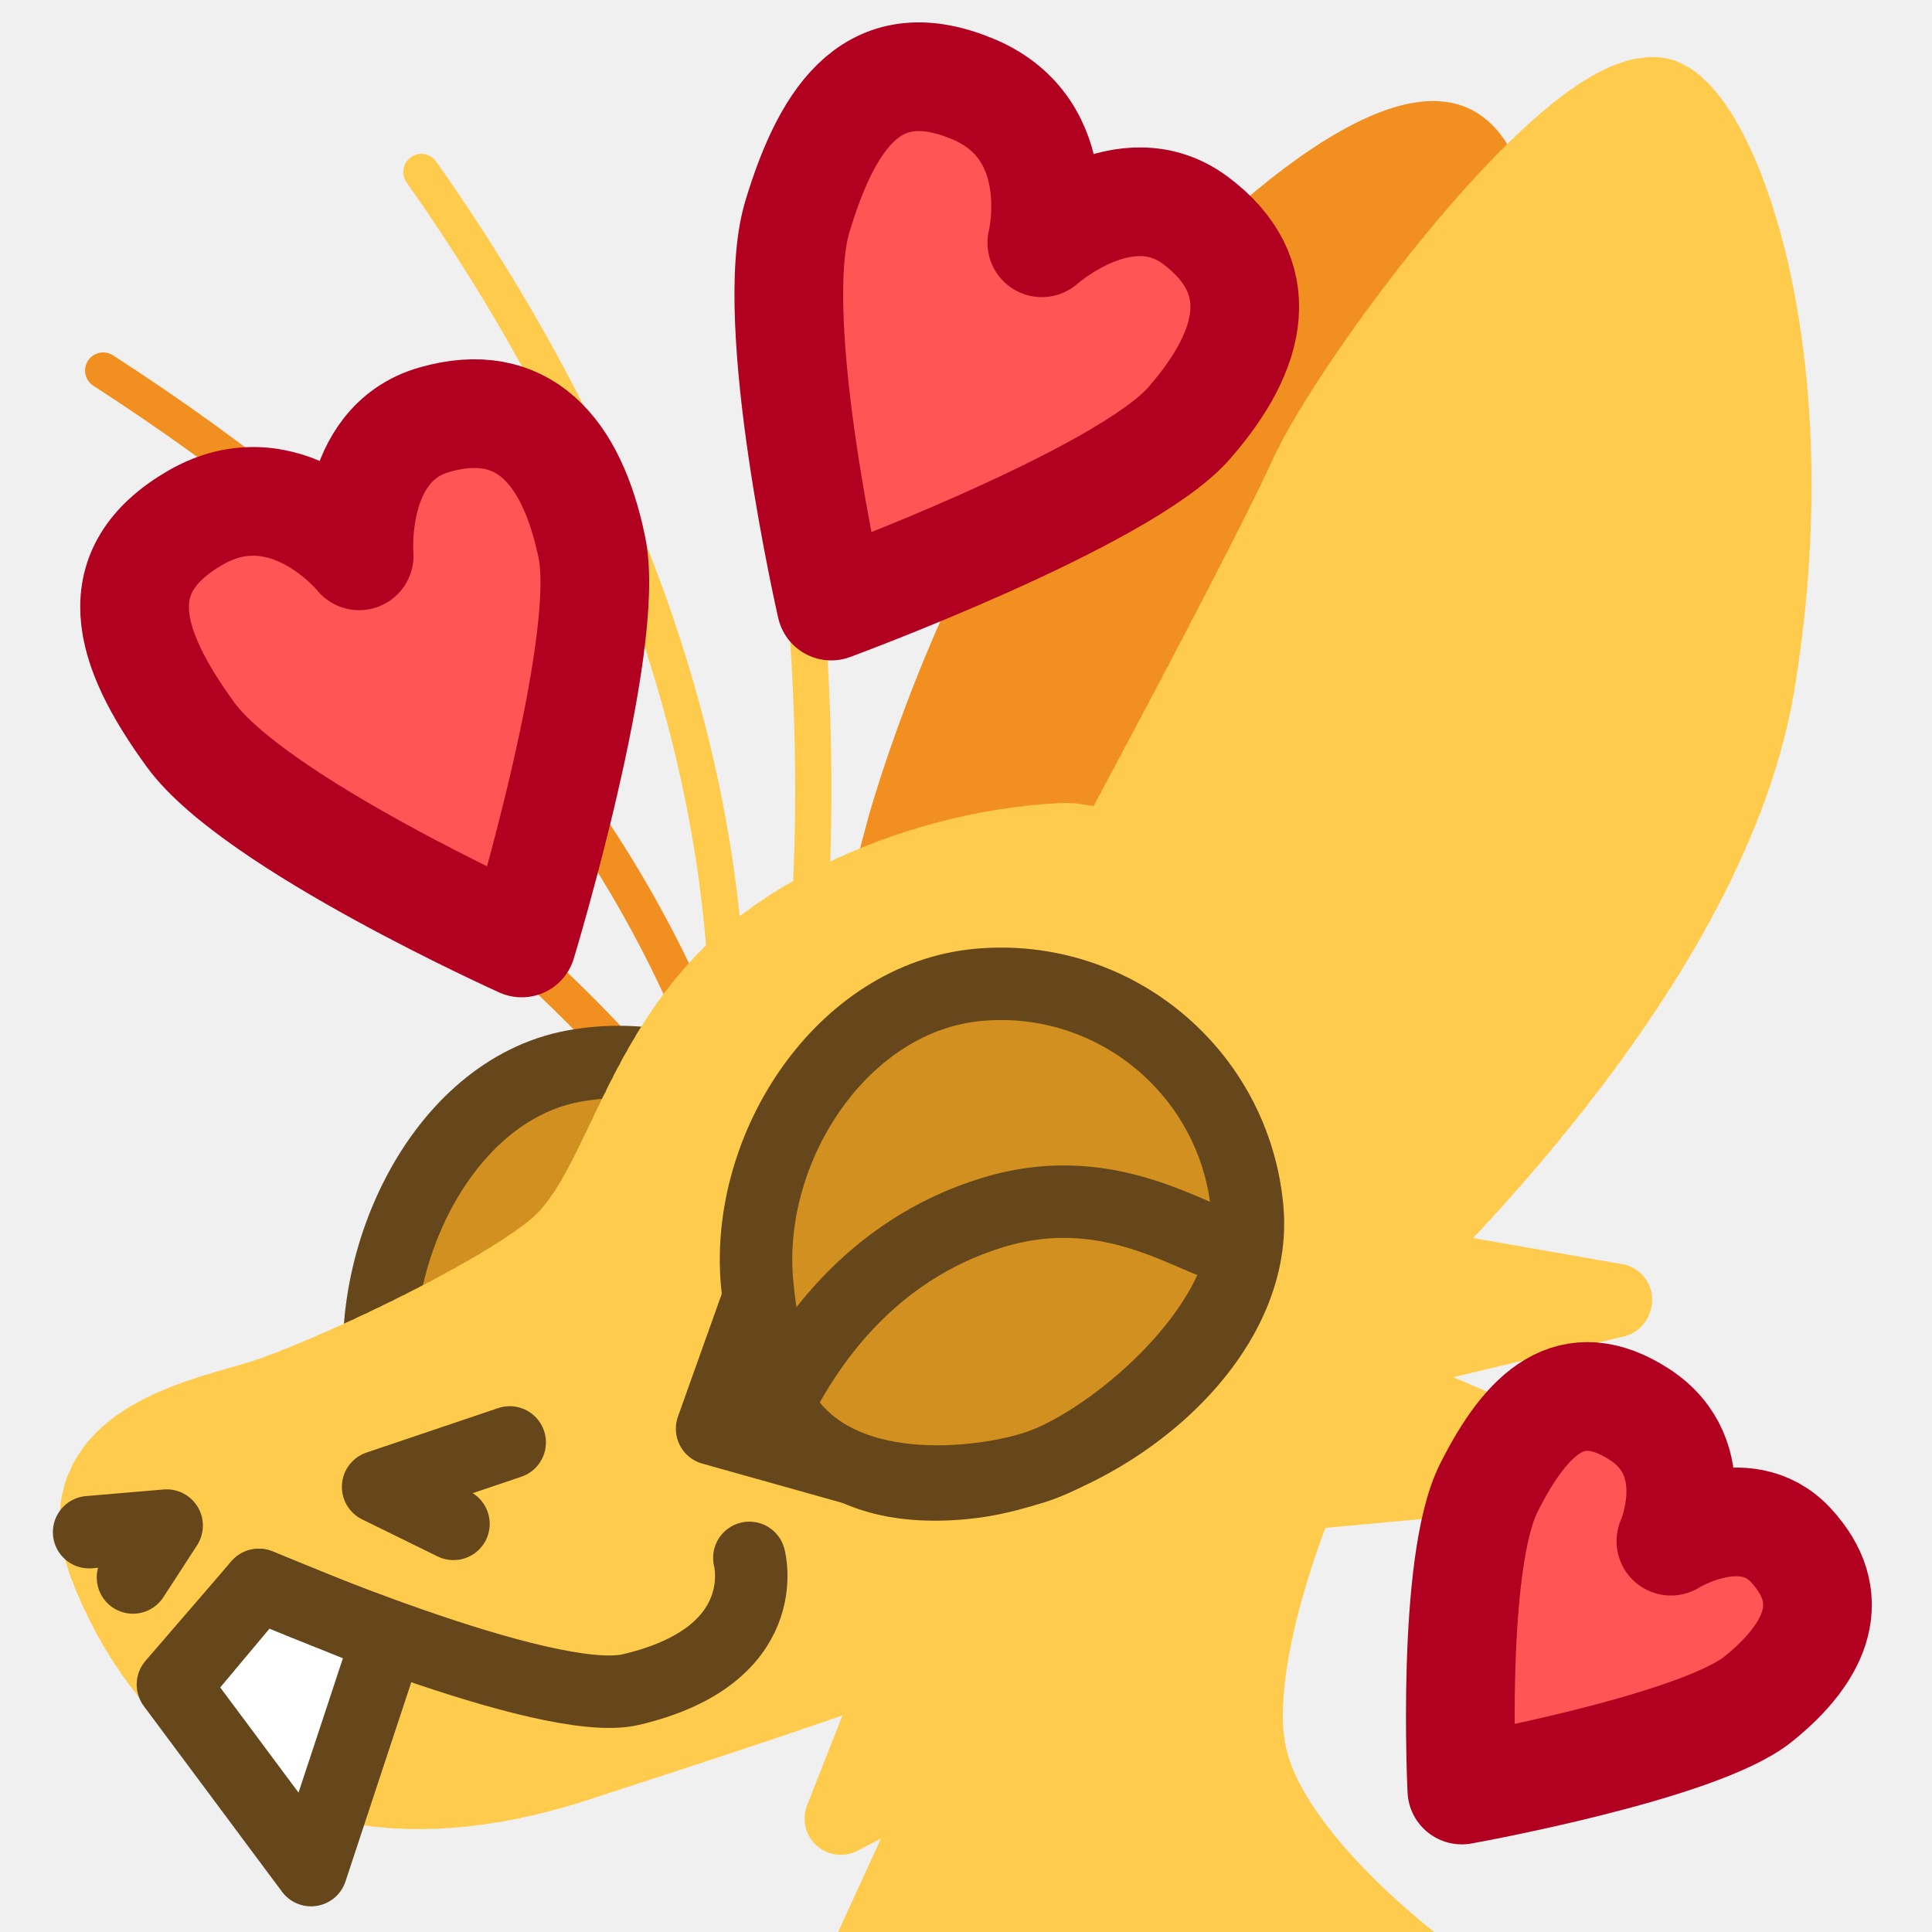
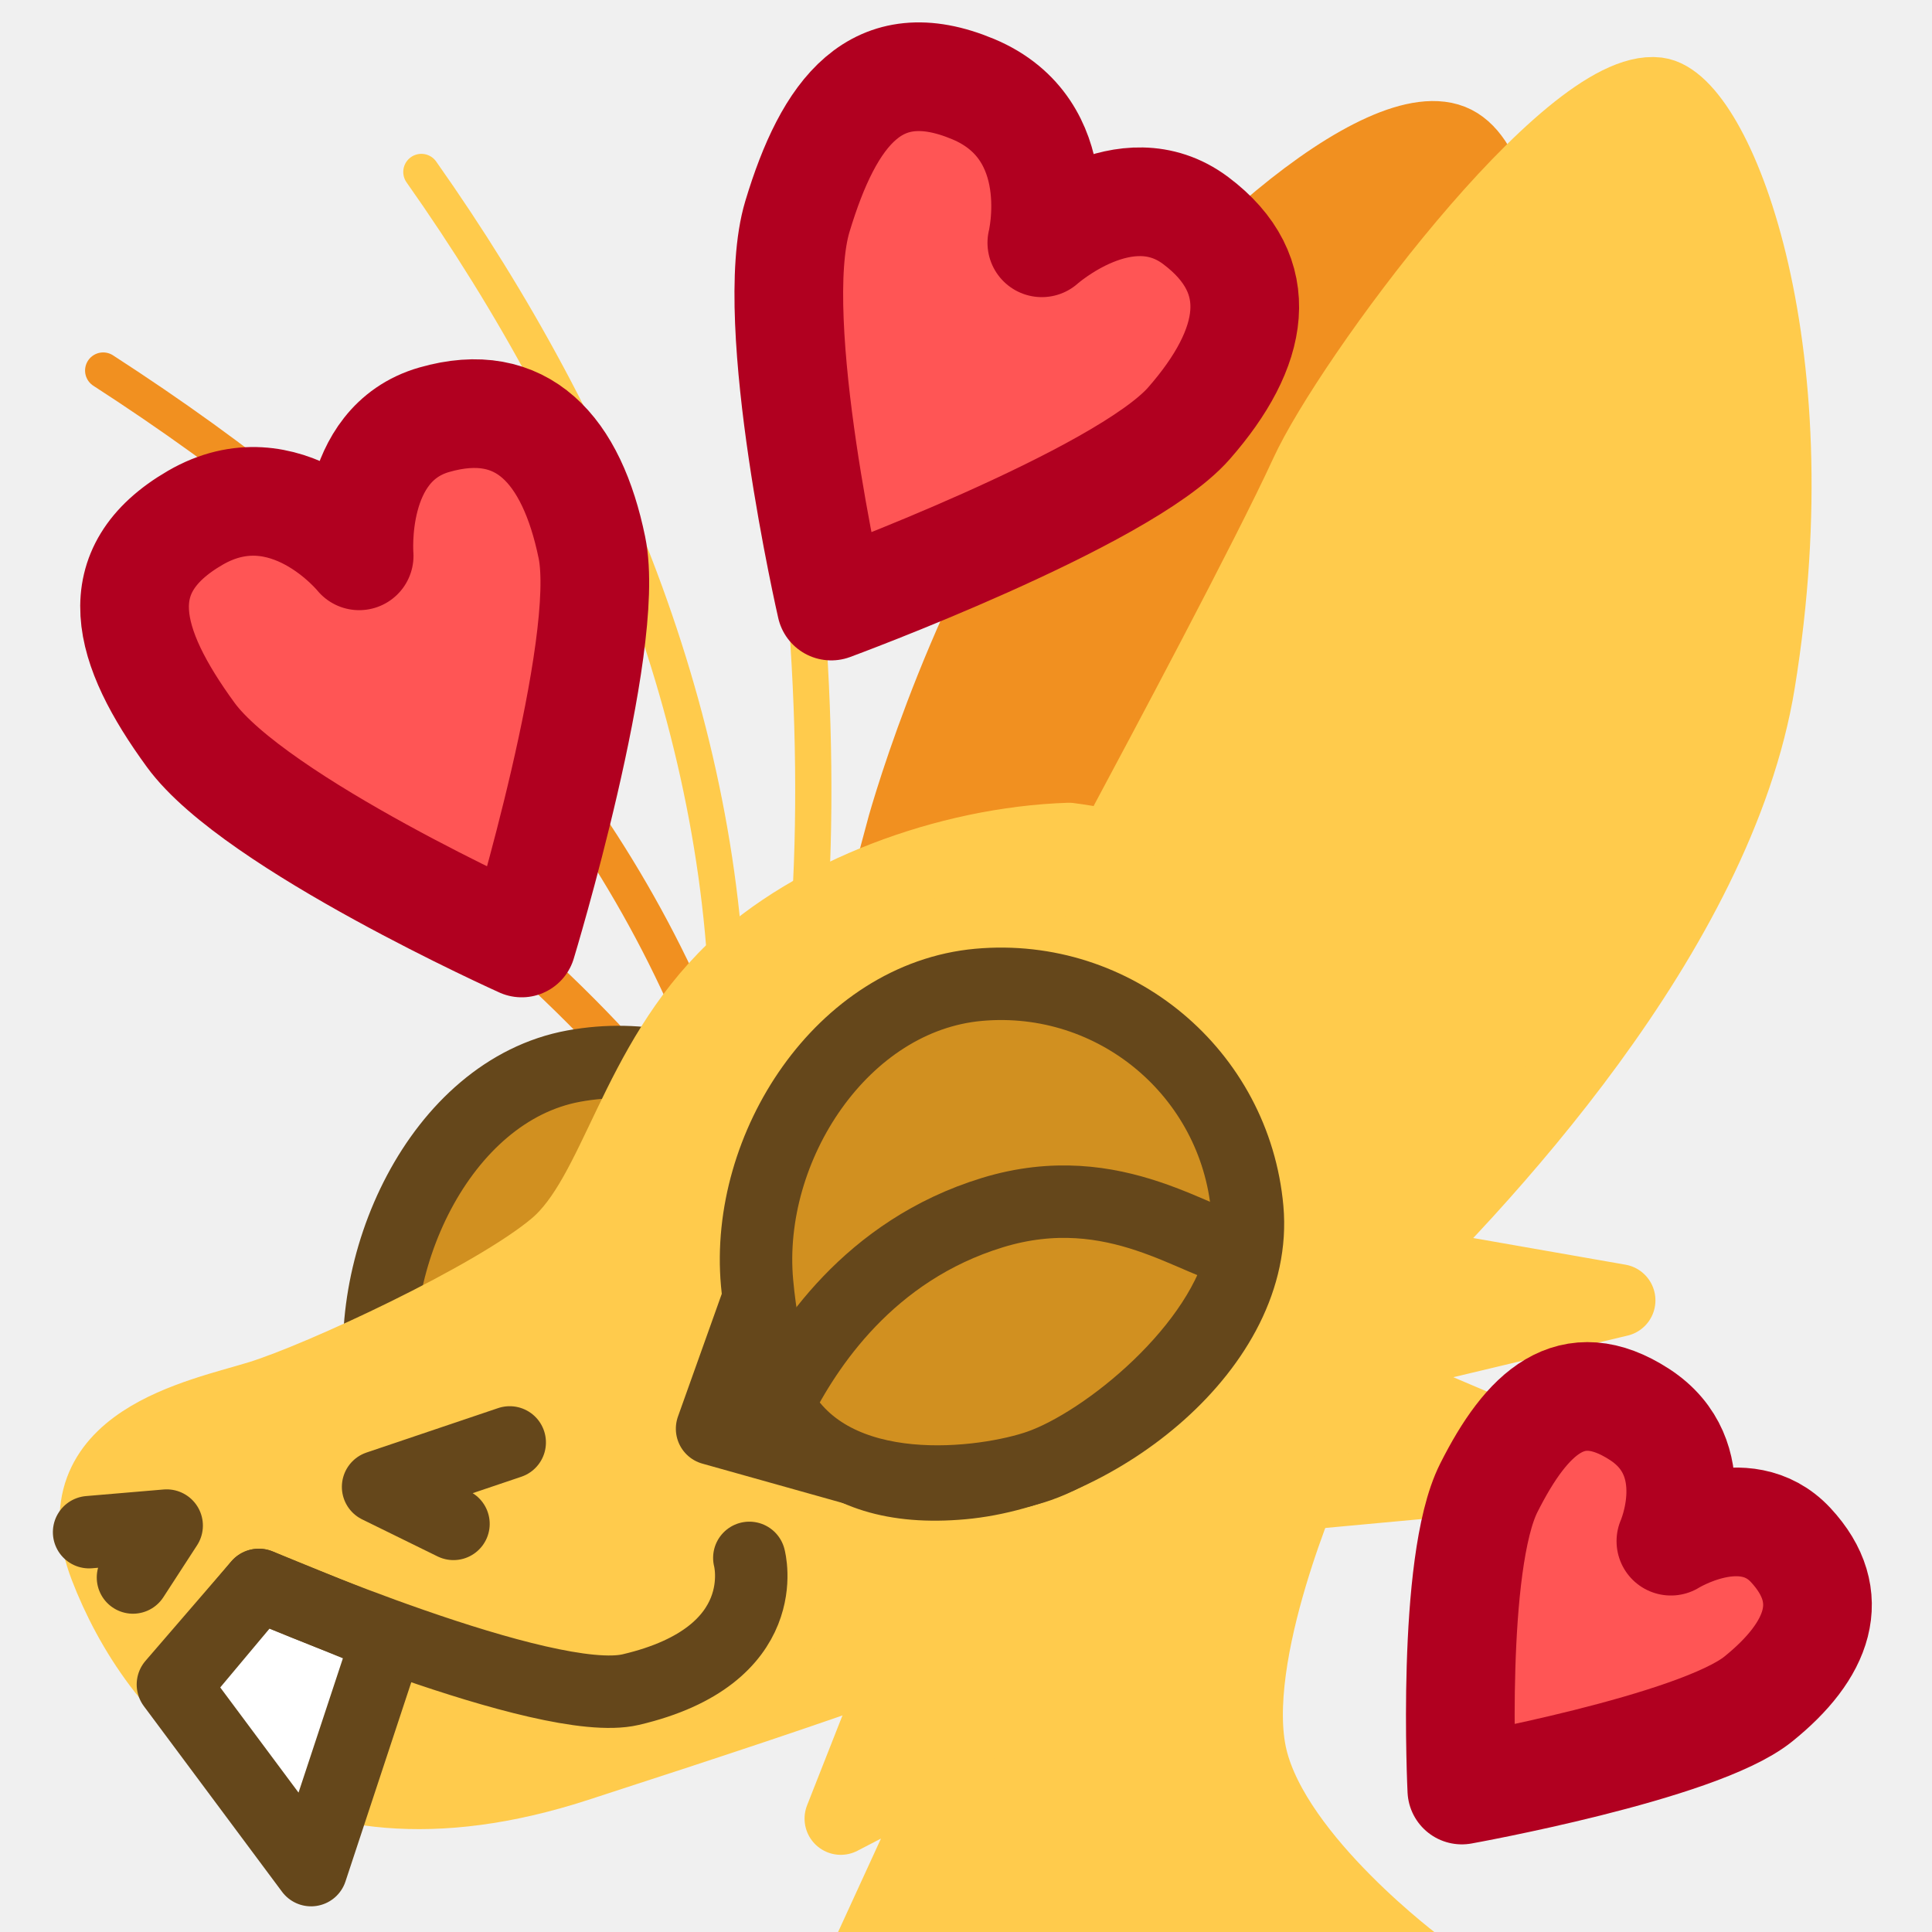
<svg xmlns="http://www.w3.org/2000/svg" version="1.1" id="svg824" width="1706.667" height="1706.667" viewBox="0 0 1706.667 1706.667">
  <defs id="defs828" />
  <g id="layer1" style="display:inline">
    <path style="display:none;fill:#123456;stroke:#123456;stroke-width:64;stroke-linecap:round;stroke-linejoin:round;-inkscape-stroke:none;paint-order:fill markers stroke;stop-color:#000000" d="m 1298.031,865.098 c 70.798,131.454 185.382,239.025 198.706,401.828 -29.438,-19.135 -55.932,-14.719 -79.483,13.247 91.022,54.7 58.514,175.917 81.69,267.15 l -99.353,6.624 c 66.759,58.919 81.773,128.186 90.522,198.706 l -494.507,2.208 c -24.38,-41.481 23.115,-208.563 66.236,-227.044 0,0 3.379,-20.015 -75.353,-9.455 C 1015.23,1271.09 1172.184,1096.186 1298.031,865.098 Z" id="path3091" />
    <path style="opacity:1;fill:#ffcb4c;fill-opacity:1;stroke:#ffcb4c;stroke-width:64;stroke-linecap:round;stroke-linejoin:round;stroke-miterlimit:4;stroke-dasharray:none;stroke-dashoffset:0;stroke-opacity:1;paint-order:fill markers stroke;stop-color:#000000" d="m 848.093,1338.888 -105.376,267.609 103.413,-53.623 -94.756,206.489 503.097,-21.95 c 0,0 -127.607,-94.233 -149.202,-184.539 -21.595,-90.306 51.043,-253.25 51.043,-253.25 z" id="path3340" />
    <g id="g12988" transform="rotate(-10.37842,920.3356,1305.816)">
      <path style="display:inline;fill:none;fill-opacity:1;stroke:#f19020;stroke-width:32;stroke-linecap:round;stroke-linejoin:round;stroke-miterlimit:4;stroke-dasharray:none;stroke-dashoffset:0;stroke-opacity:1;paint-order:fill markers stroke;stop-color:#000000" d="m 255.059,466.901 c 134.673,107.655 269.193,250.973 356.663,385.853" id="path6280-0-6" />
      <path style="display:inline;fill:none;fill-opacity:1;stroke:#f19020;stroke-width:32;stroke-linecap:round;stroke-linejoin:round;stroke-miterlimit:4;stroke-dasharray:none;stroke-dashoffset:0;stroke-opacity:1;paint-order:fill markers stroke;stop-color:#000000" d="M 280.984,193.953 C 488.46,389.265 643.563,609.381 697.099,877.602" id="path6280-3" />
      <g id="g12997" transform="translate(5.171977,43.07069)" style="fill:#d19020;fill-opacity:1">
        <path id="path1915-9" style="display:inline;fill:#d19020;fill-opacity:1;stroke:#65471b;stroke-width:64;stroke-linecap:round;stroke-linejoin:round;paint-order:fill markers stroke;stop-color:#000000" d="m 792.618,1048.728 c 10e-6,120.717 -155.86,218.577 -276.577,218.577 -120.717,0 -160.577,-55.86 -160.577,-176.577 0,-120.717 97.86,-260.577 218.577,-260.577 120.717,0 218.577,97.86 218.577,218.577 z" />
      </g>
      <path style="opacity:1;fill:#f19020;fill-opacity:1;stroke:#f19020;stroke-width:64;stroke-linecap:round;stroke-miterlimit:4;stroke-dasharray:none;stroke-dashoffset:0;stroke-opacity:1;paint-order:fill markers stroke;stop-color:#000000" d="m 900.797,723.563 c 0,0 75.557,-160.326 199.77,-294.349 136.646,-147.439 336.792,-260.261 391.39,-218.751 54.598,41.51 9.243,262.283 -60.211,386.167 -69.455,123.884 -295.554,334.022 -295.554,334.022 z" id="path1640" />
-       <path id="path1148" style="display:inline;opacity:1;fill:#ffcb4c;stroke:#ffcb4c;stroke-width:64;stroke-linecap:round;stroke-linejoin:round;stroke-miterlimit:4;stroke-dasharray:6.4, 6.4;stroke-dashoffset:0;stroke-opacity:1;paint-order:fill markers stroke;stop-color:#000000" d="m 1299.055,1153.559 c 0,0 -0.108,-10.821 -0.951,-28.418 -0.422,-8.799 -1.026,-19.291 -1.895,-30.973 -0.869,-11.681 -2,-24.552 -3.473,-38.105 -1.473,-13.553 -3.289,-27.788 -5.523,-42.201 -2.235,-14.413 -4.889,-29.005 -8.043,-43.268 -1.577,-7.131 -3.279,-14.182 -5.115,-21.086 -1.836,-6.904 -3.807,-13.662 -5.922,-20.213 -2.115,-6.551 -4.373,-12.892 -6.787,-18.963 -2.414,-6.071 -4.983,-11.87 -7.715,-17.334 -2.732,-5.464 -5.935,-10.786 -9.539,-15.961 -3.604,-5.175 -7.611,-10.205 -11.949,-15.084 -4.338,-4.879 -9.007,-9.609 -13.94,-14.186 -4.932,-4.576 -10.126,-8.999 -15.514,-13.266 -5.387,-4.266 -10.967,-8.375 -16.67,-12.324 -5.703,-3.949 -11.53,-7.738 -17.41,-11.363 -11.761,-7.251 -23.737,-13.847 -35.371,-19.76 -11.634,-5.913 -22.926,-11.142 -33.32,-15.66 -10.395,-4.519 -19.891,-8.326 -27.934,-11.395 -16.085,-6.137 -26.354,-9.318 -26.354,-9.318 -106.831,-15.988 -232.175,6.969 -312.625,60.014 -101.267,66.77 -136.887,176.629 -198.707,211.955 -61.82,35.325 -225.2,77.273 -280.396,83.897 -55.196,6.623 -183.25,6.625 -161.172,123.641 22.078,117.016 112.599,282.605 377.541,247.279 264.942,-35.326 313.515,-44.157 536.508,-88.314 22.897,-4.534 53.848,-18.32 86.828,-36.947 l 291.93,26.041 -170.985,-112.724 c 5.358,-4.84 10.6,-9.718 15.633,-14.637 l 220.135,-11.742 -162.94,-60.301 c 3.481,-6.554 6.481,-13.021 8.627,-19.307 1.052,-3.082 2.033,-6.627 3.047,-9.977 z" />
+       <path id="path1148" style="display:inline;opacity:1;fill:#ffcb4c;stroke:#ffcb4c;stroke-width:64;stroke-linecap:round;stroke-linejoin:round;stroke-miterlimit:4;stroke-dasharray:none;stroke-dashoffset:0;stroke-opacity:1;paint-order:fill markers stroke;stop-color:#000000" d="m 1299.055,1153.559 c 0,0 -0.108,-10.821 -0.951,-28.418 -0.422,-8.799 -1.026,-19.291 -1.895,-30.973 -0.869,-11.681 -2,-24.552 -3.473,-38.105 -1.473,-13.553 -3.289,-27.788 -5.523,-42.201 -2.235,-14.413 -4.889,-29.005 -8.043,-43.268 -1.577,-7.131 -3.279,-14.182 -5.115,-21.086 -1.836,-6.904 -3.807,-13.662 -5.922,-20.213 -2.115,-6.551 -4.373,-12.892 -6.787,-18.963 -2.414,-6.071 -4.983,-11.87 -7.715,-17.334 -2.732,-5.464 -5.935,-10.786 -9.539,-15.961 -3.604,-5.175 -7.611,-10.205 -11.949,-15.084 -4.338,-4.879 -9.007,-9.609 -13.94,-14.186 -4.932,-4.576 -10.126,-8.999 -15.514,-13.266 -5.387,-4.266 -10.967,-8.375 -16.67,-12.324 -5.703,-3.949 -11.53,-7.738 -17.41,-11.363 -11.761,-7.251 -23.737,-13.847 -35.371,-19.76 -11.634,-5.913 -22.926,-11.142 -33.32,-15.66 -10.395,-4.519 -19.891,-8.326 -27.934,-11.395 -16.085,-6.137 -26.354,-9.318 -26.354,-9.318 -106.831,-15.988 -232.175,6.969 -312.625,60.014 -101.267,66.77 -136.887,176.629 -198.707,211.955 -61.82,35.325 -225.2,77.273 -280.396,83.897 -55.196,6.623 -183.25,6.625 -161.172,123.641 22.078,117.016 112.599,282.605 377.541,247.279 264.942,-35.326 313.515,-44.157 536.508,-88.314 22.897,-4.534 53.848,-18.32 86.828,-36.947 l 291.93,26.041 -170.985,-112.724 c 5.358,-4.84 10.6,-9.718 15.633,-14.637 l 220.135,-11.742 -162.94,-60.301 c 3.481,-6.554 6.481,-13.021 8.627,-19.307 1.052,-3.082 2.033,-6.627 3.047,-9.977 z" />
      <path style="display:none;fill:#123456;stroke:#123456;stroke-width:64;stroke-linecap:round;stroke-linejoin:round;-inkscape-stroke:none;paint-order:fill markers stroke;stop-color:#000000" d="M 880.931,744.045 C 763.916,771.643 622.613,916.257 622.613,916.257 620.953,833.211 611.28,749.437 735.213,677.809 c -124.695,-7.457 -249.288,-15.117 -408.452,46.365 0,0 303.226,-263.622 490.142,-280.397 172.212,-15.455 264.942,37.533 264.942,37.533 -0.192,-45.683 -31.458,-88.259 -90.522,-128.055 0,0 295.852,97.145 333.385,194.291 37.533,97.145 28.702,167.796 28.702,167.796 l -243.752,34.923 c 0,0 -111.711,-33.819 -228.727,-6.221 z" id="path1637" />
-       <path id="path13483" style="display:inline;opacity:1;fill:#ffcb4c;stroke:#ffcb4c;stroke-width:64;stroke-linecap:round;stroke-linejoin:round;stroke-miterlimit:4;stroke-dasharray:6.4, 6.4;stroke-dashoffset:0;stroke-opacity:1;paint-order:fill markers stroke;stop-color:#000000" d="m 1675.517,200.587 c -75.861,-23.72 -313.876,200.33 -365.669,274.294 -46.114,65.853 -174.842,227.689 -211.375,273.535 -172.439,328.96 28.344,378.943 122.841,456.329 127.523,-83.271 373.6,-265.616 448.718,-476.137 102.844,-288.229 54.679,-512.64 5.485,-528.021 z" />
+       <path id="path13483" style="display:inline;opacity:1;fill:#ffcb4c;stroke:#ffcb4c;stroke-width:64;stroke-linecap:round;stroke-linejoin:round;stroke-miterlimit:4;stroke-dasharray:none;stroke-dashoffset:0;stroke-opacity:1;paint-order:fill markers stroke;stop-color:#000000" d="m 1675.517,200.587 c -75.861,-23.72 -313.876,200.33 -365.669,274.294 -46.114,65.853 -174.842,227.689 -211.375,273.535 -172.439,328.96 28.344,378.943 122.841,456.329 127.523,-83.271 373.6,-265.616 448.718,-476.137 102.844,-288.229 54.679,-512.64 5.485,-528.021 z" />
      <g id="g13003">
        <path style="opacity:1;fill:none;fill-opacity:1;stroke:#65471b;stroke-width:64;stroke-linecap:round;stroke-linejoin:round;stroke-miterlimit:4;stroke-dasharray:none;stroke-dashoffset:0;stroke-opacity:1;paint-order:fill markers stroke;stop-color:#000000" d="m 83.898,1201.07 68.443,6.623 -37.533,39.741" id="path2163" />
        <path style="opacity:1;fill:none;fill-opacity:1;stroke:#65471b;stroke-width:64;stroke-linecap:round;stroke-linejoin:round;stroke-miterlimit:4;stroke-dasharray:none;stroke-dashoffset:0;stroke-opacity:1;paint-order:fill markers stroke;stop-color:#000000" d="m 401.828,1251.85 -59.612,-44.157 121.432,-17.663" id="path2198" />
        <path style="opacity:1;fill:#ffffff;fill-opacity:1;stroke:#65471b;stroke-width:64;stroke-linecap:round;stroke-linejoin:round;stroke-miterlimit:4;stroke-dasharray:none;stroke-dashoffset:0;stroke-opacity:1;paint-order:fill markers stroke;stop-color:#000000" d="m 222.993,1530.039 -90.522,-183.251 90.522,-72.859 103.769,66.235 z" id="path2202" />
      </g>
      <path style="opacity:1;fill:none;fill-opacity:1;stroke:#ffcb4c;stroke-width:32;stroke-linecap:round;stroke-linejoin:round;stroke-miterlimit:4;stroke-dasharray:none;stroke-dashoffset:0;stroke-opacity:1;paint-order:fill markers stroke;stop-color:#000000" d="M 589.065,72.037 C 708.663,330.666 766.812,612.436 716.382,881.258" id="path6280" />
      <path style="display:inline;fill:none;fill-opacity:1;stroke:#ffcb4c;stroke-width:32;stroke-linecap:round;stroke-linejoin:round;stroke-miterlimit:4;stroke-dasharray:none;stroke-dashoffset:0;stroke-opacity:1;paint-order:fill markers stroke;stop-color:#000000" d="m 863.558,301.934 c 2.888,172.39 -25.765,389.032 -73.943,542.403" id="path6280-0" />
      <g id="g12993-1" style="display:inline" transform="rotate(1.919973,1150.289,1075.222)">
        <g id="g12993" transform="rotate(3.307201,632.7093,958.2555)" style="display:inline;fill:#d19020;fill-opacity:1">
          <path style="opacity:1;fill:#d19020;fill-opacity:1;stroke:#65471b;stroke-width:64;stroke-linecap:round;stroke-linejoin:round;stroke-miterlimit:4;stroke-dasharray:none;stroke-dashoffset:0;stroke-opacity:1;paint-order:fill markers stroke;stop-color:#000000" d="m 661.976,1226.049 53.367,-115.501 86.531,168.711 z" id="path7852" />
          <path id="path1915" style="opacity:1;fill:#d19020;fill-opacity:1;stroke:#65471b;stroke-width:64;stroke-linecap:round;stroke-linejoin:round;paint-order:fill markers stroke;stop-color:#000000" d="m 1150.289,1075.222 c 0,120.717 -151.86,218.577 -272.577,218.577 -120.717,0 -164.577,-71.86 -164.577,-192.577 -2e-5,-120.717 97.86,-244.577 218.577,-244.577 120.717,-2e-5 218.577,97.86 218.577,218.577 z" />
          <path id="path1749" style="display:inline;fill:#d19020;fill-opacity:1;stroke:#65471b;stroke-width:64;stroke-linecap:round;stroke-linejoin:round;-inkscape-stroke:none;paint-order:fill markers stroke;stop-color:#000000" d="m 925.783,1058.14 c -111.901,23.517 -174.601,104.195 -204.103,151.674 39.968,93.965 177.1,86.881 225.006,74.903 60.343,-15.087 171.346,-89.012 196.729,-172.482 -38.486,-7.457 -105.731,-77.613 -217.633,-54.096 z" />
        </g>
      </g>
    </g>
    <path style="display:inline;fill:none;fill-opacity:1;stroke:#65471b;stroke-width:64;stroke-linecap:round;stroke-linejoin:round;stroke-miterlimit:4;stroke-dasharray:none;stroke-dashoffset:0;stroke-opacity:1;paint-order:fill markers stroke;stop-color:#000000" d="m 154.049,1489.161 74.608,-89.085 c 0,0 254.227,109.808 328.457,92.476 128.425,-29.987 104.823,-116.366 104.823,-116.366" id="path2200" />
    <path style="fill:#ff5555;stroke:#b10020;stroke-width:96;stroke-linecap:round;stroke-linejoin:round;stroke-miterlimit:4;stroke-dasharray:none;stroke-opacity:1;paint-order:fill markers stroke;stop-color:#000000" d="m 460.869,832.99 c 0,0 -235.567,-105.818 -292.472,-183.902 -56.905,-78.083 -76.115,-145.058 4.022,-191.642 80.137,-46.584 144.854,33.557 144.854,33.557 0,0 -8.214,-98.757 66.274,-120.198 77.669,-22.357 121.447,26.198 139.299,112.761 17.853,86.563 -61.978,349.425 -61.978,349.425 z" id="path1288" />
    <path style="display:inline;fill:#ff5555;stroke:#b10020;stroke-width:96;stroke-linecap:round;stroke-linejoin:round;stroke-miterlimit:4;stroke-dasharray:none;stroke-opacity:1;paint-order:fill markers stroke;stop-color:#000000" d="m 1291.338,1581.25 c 0,0 -9.85,-200.133 23.861,-266.995 33.711,-66.862 73.001,-103.752 133.099,-64.784 60.098,38.968 27.711,111.955 27.711,111.955 0,0 64.983,-40.495 105.824,3.433 42.585,45.804 24.564,93.181 -28.662,136.04 -53.225,42.858 -261.833,80.352 -261.833,80.352 z" id="path1288-2" />
    <path style="display:inline;fill:#ff5555;stroke:#b10020;stroke-width:96;stroke-linecap:round;stroke-linejoin:round;stroke-miterlimit:4;stroke-dasharray:none;stroke-opacity:1;paint-order:fill markers stroke;stop-color:#000000" d="m 734.296,535.369 c 0,0 -57.797,-251.692 -29.881,-344.19 27.916,-92.498 69.724,-148.236 155.232,-112.454 85.508,35.782 60.666,135.751 60.666,135.751 0,0 73.786,-66.152 135.837,-19.7 64.702,48.436 52.408,112.646 -5.838,179.124 -58.246,66.478 -316.016,161.469 -316.016,161.469 z" id="path1288-5" />
  </g>
</svg>
